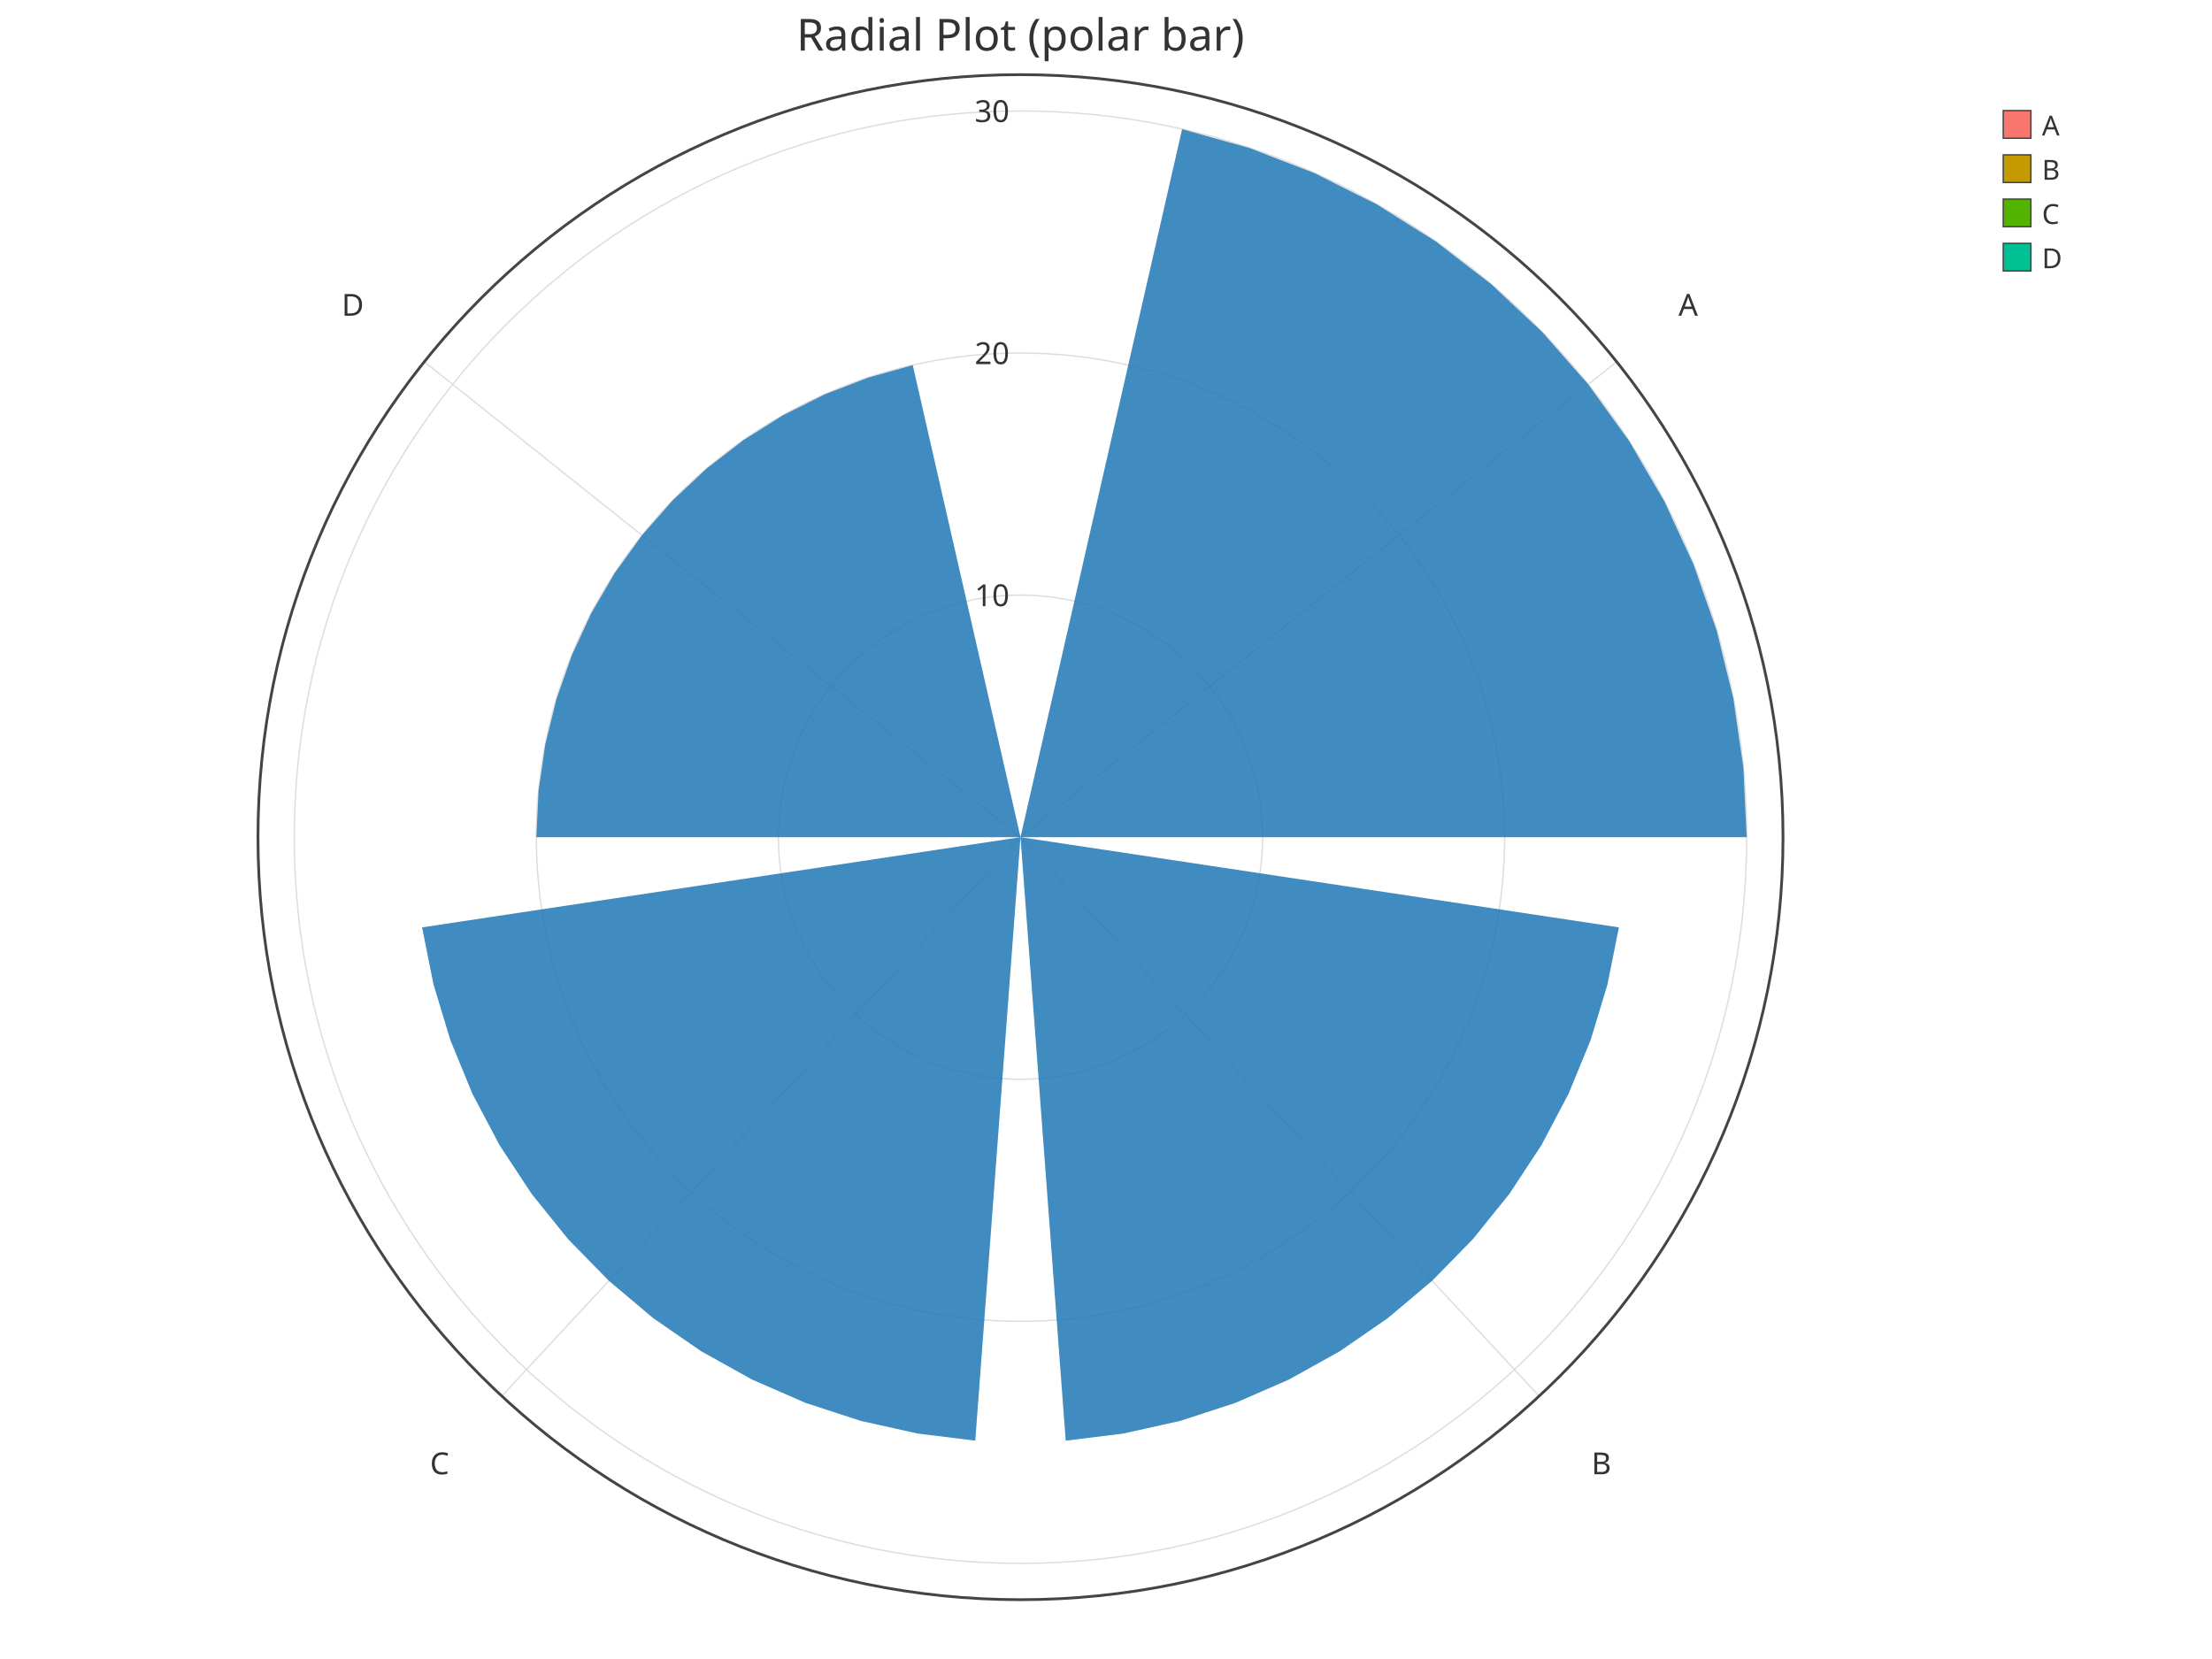
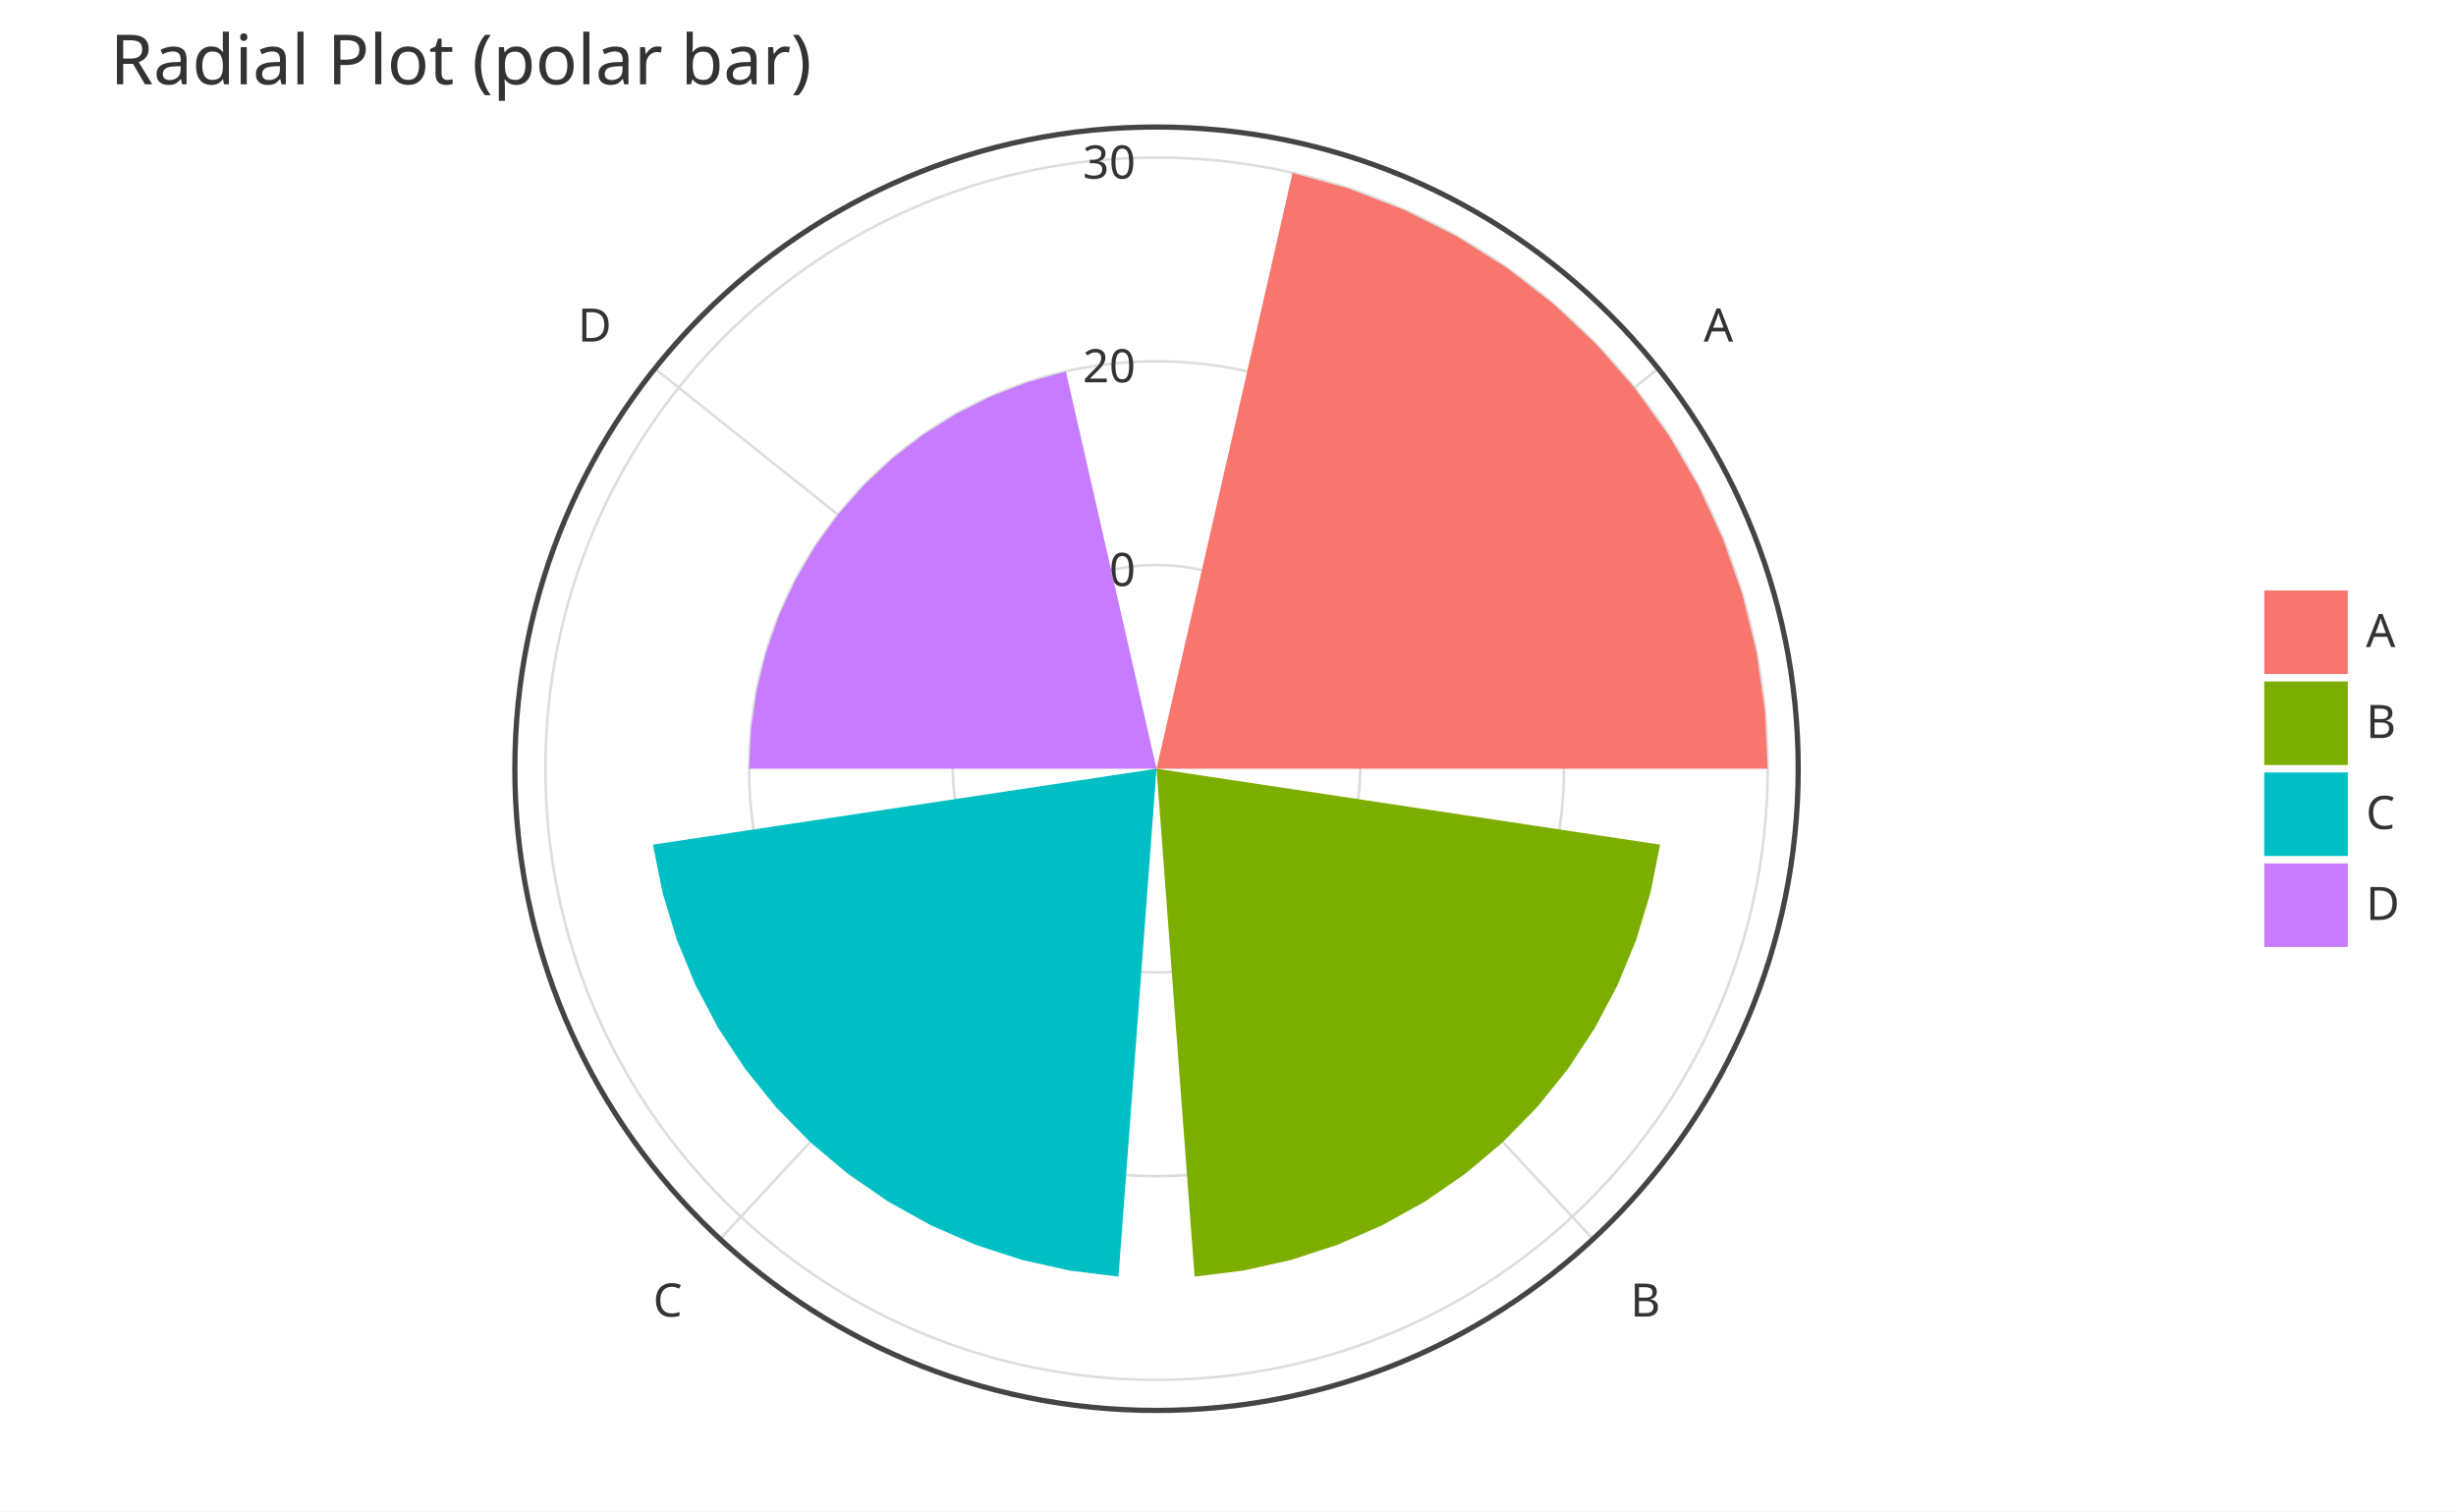
- <svg xmlns="http://www.w3.org/2000/svg" width="800" height="600" viewBox="0 0 800 600">
-   <rect x="0.0" y="0.0" width="800.0" height="600.0" fill="#ffffff" fill-opacity="1.0" stroke="none" />
-   <circle cx="369.075" cy="302.775" r="0.0" fill="#dddddd" fill-opacity="0.0" stroke="#dddddd" stroke-width="0.5" />
-   <circle cx="369.075" cy="302.775" r="87.548" fill="#dddddd" fill-opacity="0.0" stroke="#dddddd" stroke-width="0.5" />
-   <circle cx="369.075" cy="302.775" r="175.095" fill="#dddddd" fill-opacity="0.0" stroke="#dddddd" stroke-width="0.5" />
-   <circle cx="369.075" cy="302.775" r="262.643" fill="#dddddd" fill-opacity="0.0" stroke="#dddddd" stroke-width="0.5" />
-   <line x1="369.075" y1="302.775" x2="584.685" y2="130.832" stroke="#dddddd" stroke-width="0.5" />
-   <line x1="369.075" y1="302.775" x2="556.65" y2="504.932" stroke="#dddddd" stroke-width="0.5" />
-   <line x1="369.075" y1="302.775" x2="181.5" y2="504.932" stroke="#dddddd" stroke-width="0.5" />
-   <line x1="369.075" y1="302.775" x2="153.465" y2="130.832" stroke="#dddddd" stroke-width="0.5" />
-   <circle cx="369.075" cy="302.775" r="275.775" fill="#dddddd" fill-opacity="0.0" stroke="#444444" stroke-width="1.0" />
-   <text x="365.075" y="219.227" fill="#333333" font-size="11.0" font-family="sans-serif" text-anchor="end">10</text>
-   <text x="365.075" y="131.68" fill="#333333" font-size="11.0" font-family="sans-serif" text-anchor="end">20</text>
-   <text x="365.075" y="44.132" fill="#333333" font-size="11.0" font-family="sans-serif" text-anchor="end">30</text>
-   <text x="610.558" y="114.199" fill="#333333" font-size="11.0" font-family="sans-serif" text-anchor="middle">A</text>
-   <text x="579.159" y="533.191" fill="#333333" font-size="11.0" font-family="sans-serif" text-anchor="middle">B</text>
-   <text x="158.991" y="533.191" fill="#333333" font-size="11.0" font-family="sans-serif" text-anchor="middle">C</text>
-   <text x="127.592" y="114.199" fill="#333333" font-size="11.0" font-family="sans-serif" text-anchor="middle">D</text>
-   <text x="369.075" y="18.3" fill="#333333" font-size="16.0" font-family="sans-serif" text-anchor="middle">Radial Plot (polar bar)</text>
-   <path d="M 427.519 46.717 L 451.836 53.512 L 475.388 62.611 L 497.958 73.929 L 519.337 87.363 L 539.328 102.787 L 557.744 120.059 L 574.417 139.02 L 589.193 159.494 L 601.934 181.293 L 612.523 204.214 L 620.862 228.046 L 626.875 252.569 L 630.504 277.555 L 631.718 302.775 L 369.075 302.775 L 369.075 302.775 L 369.075 302.775 L 369.075 302.775 L 369.075 302.775 L 369.075 302.775 L 369.075 302.775 L 369.075 302.775 L 369.075 302.775 L 369.075 302.775 L 369.075 302.775 L 369.075 302.775 L 369.075 302.775 L 369.075 302.775 L 369.075 302.775 Z" fill="#1f77b4" fill-opacity="0.85" stroke="none" />
-   <path d="M 585.499 335.396 L 581.367 356.027 L 575.273 376.166 L 567.273 395.626 L 557.441 414.229 L 545.868 431.801 L 532.662 448.181 L 517.944 463.217 L 501.85 476.771 L 484.529 488.716 L 466.14 498.943 L 446.855 507.357 L 426.851 513.881 L 406.313 518.453 L 385.431 521.032 L 369.075 302.775 L 369.075 302.775 L 369.075 302.775 L 369.075 302.775 L 369.075 302.775 L 369.075 302.775 L 369.075 302.775 L 369.075 302.775 L 369.075 302.775 L 369.075 302.775 L 369.075 302.775 L 369.075 302.775 L 369.075 302.775 L 369.075 302.775 L 369.075 302.775 Z" fill="#1f77b4" fill-opacity="0.85" stroke="none" />
-   <path d="M 352.719 521.032 L 331.837 518.453 L 311.299 513.881 L 291.295 507.357 L 272.01 498.943 L 253.621 488.716 L 236.3 476.771 L 220.206 463.217 L 205.488 448.181 L 192.282 431.801 L 180.709 414.229 L 170.877 395.626 L 162.877 376.166 L 156.783 356.027 L 152.651 335.396 L 369.075 302.775 L 369.075 302.775 L 369.075 302.775 L 369.075 302.775 L 369.075 302.775 L 369.075 302.775 L 369.075 302.775 L 369.075 302.775 L 369.075 302.775 L 369.075 302.775 L 369.075 302.775 L 369.075 302.775 L 369.075 302.775 L 369.075 302.775 L 369.075 302.775 Z" fill="#1f77b4" fill-opacity="0.85" stroke="none" />
-   <path d="M 193.98 302.775 L 194.789 285.962 L 197.209 269.304 L 201.217 252.956 L 206.776 237.068 L 213.836 221.787 L 222.33 207.254 L 232.18 193.605 L 243.295 180.964 L 255.573 169.449 L 268.9 159.167 L 283.153 150.211 L 298.199 142.666 L 313.901 136.6 L 330.113 132.07 L 369.075 302.775 L 369.075 302.775 L 369.075 302.775 L 369.075 302.775 L 369.075 302.775 L 369.075 302.775 L 369.075 302.775 L 369.075 302.775 L 369.075 302.775 L 369.075 302.775 L 369.075 302.775 L 369.075 302.775 L 369.075 302.775 L 369.075 302.775 L 369.075 302.775 Z" fill="#1f77b4" fill-opacity="0.85" stroke="none" />
-   <rect x="724.5" y="40.0" width="10.0" height="10.0" fill="#F8766D" fill-opacity="1.0" stroke="#444444" stroke-width="0.5" />
-   <text x="738.5" y="49.0" fill="#333333" font-size="10.0" font-family="sans-serif" text-anchor="start">A</text>
-   <rect x="724.5" y="56.0" width="10.0" height="10.0" fill="#C49A00" fill-opacity="1.0" stroke="#444444" stroke-width="0.5" />
-   <text x="738.5" y="65.0" fill="#333333" font-size="10.0" font-family="sans-serif" text-anchor="start">B</text>
-   <rect x="724.5" y="72.0" width="10.0" height="10.0" fill="#53B400" fill-opacity="1.0" stroke="#444444" stroke-width="0.5" />
-   <text x="738.5" y="81.0" fill="#333333" font-size="10.0" font-family="sans-serif" text-anchor="start">C</text>
-   <rect x="724.5" y="88.0" width="10.0" height="10.0" fill="#00C094" fill-opacity="1.0" stroke="#444444" stroke-width="0.5" />
-   <text x="738.5" y="97.0" fill="#333333" font-size="10.0" font-family="sans-serif" text-anchor="start">D</text>
+ <svg xmlns="http://www.w3.org/2000/svg" width="624" height="384" viewBox="0 0 624 384">
+   <rect x="0.0" y="0.0" width="624.0" height="384.0" fill="#ffffff" fill-opacity="1.0" stroke="none" />
+   <circle cx="293.843" cy="195.3" r="0.0" fill="#dddddd" fill-opacity="0.0" stroke="#dddddd" stroke-width="0.667" />
+   <circle cx="293.843" cy="195.3" r="51.757" fill="#dddddd" fill-opacity="0.0" stroke="#dddddd" stroke-width="0.667" />
+   <circle cx="293.843" cy="195.3" r="103.513" fill="#dddddd" fill-opacity="0.0" stroke="#dddddd" stroke-width="0.667" />
+   <circle cx="293.843" cy="195.3" r="155.27" fill="#dddddd" fill-opacity="0.0" stroke="#dddddd" stroke-width="0.667" />
+   <line x1="293.843" y1="195.3" x2="421.308" y2="93.65" stroke="#dddddd" stroke-width="0.667" />
+   <line x1="293.843" y1="195.3" x2="404.734" y2="314.812" stroke="#dddddd" stroke-width="0.667" />
+   <line x1="293.843" y1="195.3" x2="182.952" y2="314.812" stroke="#dddddd" stroke-width="0.667" />
+   <line x1="293.843" y1="195.3" x2="166.378" y2="93.65" stroke="#dddddd" stroke-width="0.667" />
+   <circle cx="293.843" cy="195.3" r="163.033" fill="#dddddd" fill-opacity="0.0" stroke="#444444" stroke-width="1.333" />
+   <text x="288.51" y="148.877" fill="#333333" font-size="11.733" font-family="sans-serif" text-anchor="end">10</text>
+   <text x="288.51" y="97.12" fill="#333333" font-size="11.733" font-family="sans-serif" text-anchor="end">20</text>
+   <text x="288.51" y="45.363" fill="#333333" font-size="11.733" font-family="sans-serif" text-anchor="end">30</text>
+   <text x="436.603" y="86.786" fill="#333333" font-size="11.733" font-family="sans-serif" text-anchor="middle">A</text>
+   <text x="418.041" y="334.487" fill="#333333" font-size="11.733" font-family="sans-serif" text-anchor="middle">B</text>
+   <text x="169.645" y="334.487" fill="#333333" font-size="11.733" font-family="sans-serif" text-anchor="middle">C</text>
+   <text x="151.083" y="86.786" fill="#333333" font-size="11.733" font-family="sans-serif" text-anchor="middle">D</text>
+   <text x="28.013" y="21.413" fill="#333333" font-size="17.6" font-family="sans-serif" text-anchor="start">Radial Plot (polar bar)</text>
+   <path d="M 328.394 43.923 L 342.77 47.94 L 356.694 53.319 L 370.037 60.01 L 382.675 67.952 L 394.493 77.07 L 405.381 87.281 L 415.238 98.491 L 423.973 110.595 L 431.505 123.482 L 437.765 137.032 L 442.695 151.121 L 446.249 165.619 L 448.395 180.391 L 449.113 195.3 L 293.843 195.3 L 293.843 195.3 L 293.843 195.3 L 293.843 195.3 L 293.843 195.3 L 293.843 195.3 L 293.843 195.3 L 293.843 195.3 L 293.843 195.3 L 293.843 195.3 L 293.843 195.3 L 293.843 195.3 L 293.843 195.3 L 293.843 195.3 L 293.843 195.3 Z" fill="#F8766D" fill-opacity="1.0" stroke="none" />
+   <path d="M 421.789 214.585 L 419.346 226.781 L 415.743 238.687 L 411.014 250.192 L 405.202 261.189 L 398.36 271.578 L 390.553 281.262 L 381.852 290.151 L 372.337 298.163 L 362.097 305.225 L 351.226 311.271 L 339.825 316.245 L 327.999 320.102 L 315.858 322.805 L 303.512 324.33 L 293.843 195.3 L 293.843 195.3 L 293.843 195.3 L 293.843 195.3 L 293.843 195.3 L 293.843 195.3 L 293.843 195.3 L 293.843 195.3 L 293.843 195.3 L 293.843 195.3 L 293.843 195.3 L 293.843 195.3 L 293.843 195.3 L 293.843 195.3 L 293.843 195.3 Z" fill="#7CAE00" fill-opacity="1.0" stroke="none" />
+   <path d="M 284.174 324.33 L 271.828 322.805 L 259.687 320.102 L 247.861 316.245 L 236.46 311.271 L 225.589 305.225 L 215.349 298.163 L 205.834 290.151 L 197.133 281.262 L 189.326 271.578 L 182.484 261.189 L 176.672 250.192 L 171.943 238.687 L 168.34 226.781 L 165.897 214.585 L 293.843 195.3 L 293.843 195.3 L 293.843 195.3 L 293.843 195.3 L 293.843 195.3 L 293.843 195.3 L 293.843 195.3 L 293.843 195.3 L 293.843 195.3 L 293.843 195.3 L 293.843 195.3 L 293.843 195.3 L 293.843 195.3 L 293.843 195.3 L 293.843 195.3 Z" fill="#00BFC4" fill-opacity="1.0" stroke="none" />
+   <path d="M 190.33 195.3 L 190.808 185.36 L 192.239 175.513 L 194.608 165.848 L 197.895 156.455 L 202.068 147.421 L 207.09 138.83 L 212.913 130.761 L 219.484 123.288 L 226.743 116.48 L 234.621 110.401 L 243.047 105.107 L 251.943 100.646 L 261.225 97.06 L 270.809 94.382 L 293.843 195.3 L 293.843 195.3 L 293.843 195.3 L 293.843 195.3 L 293.843 195.3 L 293.843 195.3 L 293.843 195.3 L 293.843 195.3 L 293.843 195.3 L 293.843 195.3 L 293.843 195.3 L 293.843 195.3 L 293.843 195.3 L 293.843 195.3 L 293.843 195.3 Z" fill="#C77CFF" fill-opacity="1.0" stroke="none" />
+   <rect x="574.339" y="149.072" width="23.114" height="92.456" fill="#ffffff" fill-opacity="1.0" stroke="none" />
+   <rect x="575.284" y="150.017" width="21.224" height="21.224" fill="#F8766D" fill-opacity="1.0" stroke="none" />
+   <text x="601.12" y="164.384" fill="#333333" font-size="11.733" font-family="sans-serif" text-anchor="start">A</text>
+   <rect x="575.284" y="173.131" width="21.224" height="21.224" fill="#7CAE00" fill-opacity="1.0" stroke="none" />
+   <text x="601.12" y="187.498" fill="#333333" font-size="11.733" font-family="sans-serif" text-anchor="start">B</text>
+   <rect x="575.284" y="196.245" width="21.224" height="21.224" fill="#00BFC4" fill-opacity="1.0" stroke="none" />
+   <text x="601.12" y="210.612" fill="#333333" font-size="11.733" font-family="sans-serif" text-anchor="start">C</text>
+   <rect x="575.284" y="219.359" width="21.224" height="21.224" fill="#C77CFF" fill-opacity="1.0" stroke="none" />
+   <text x="601.12" y="233.726" fill="#333333" font-size="11.733" font-family="sans-serif" text-anchor="start">D</text>
</svg>
